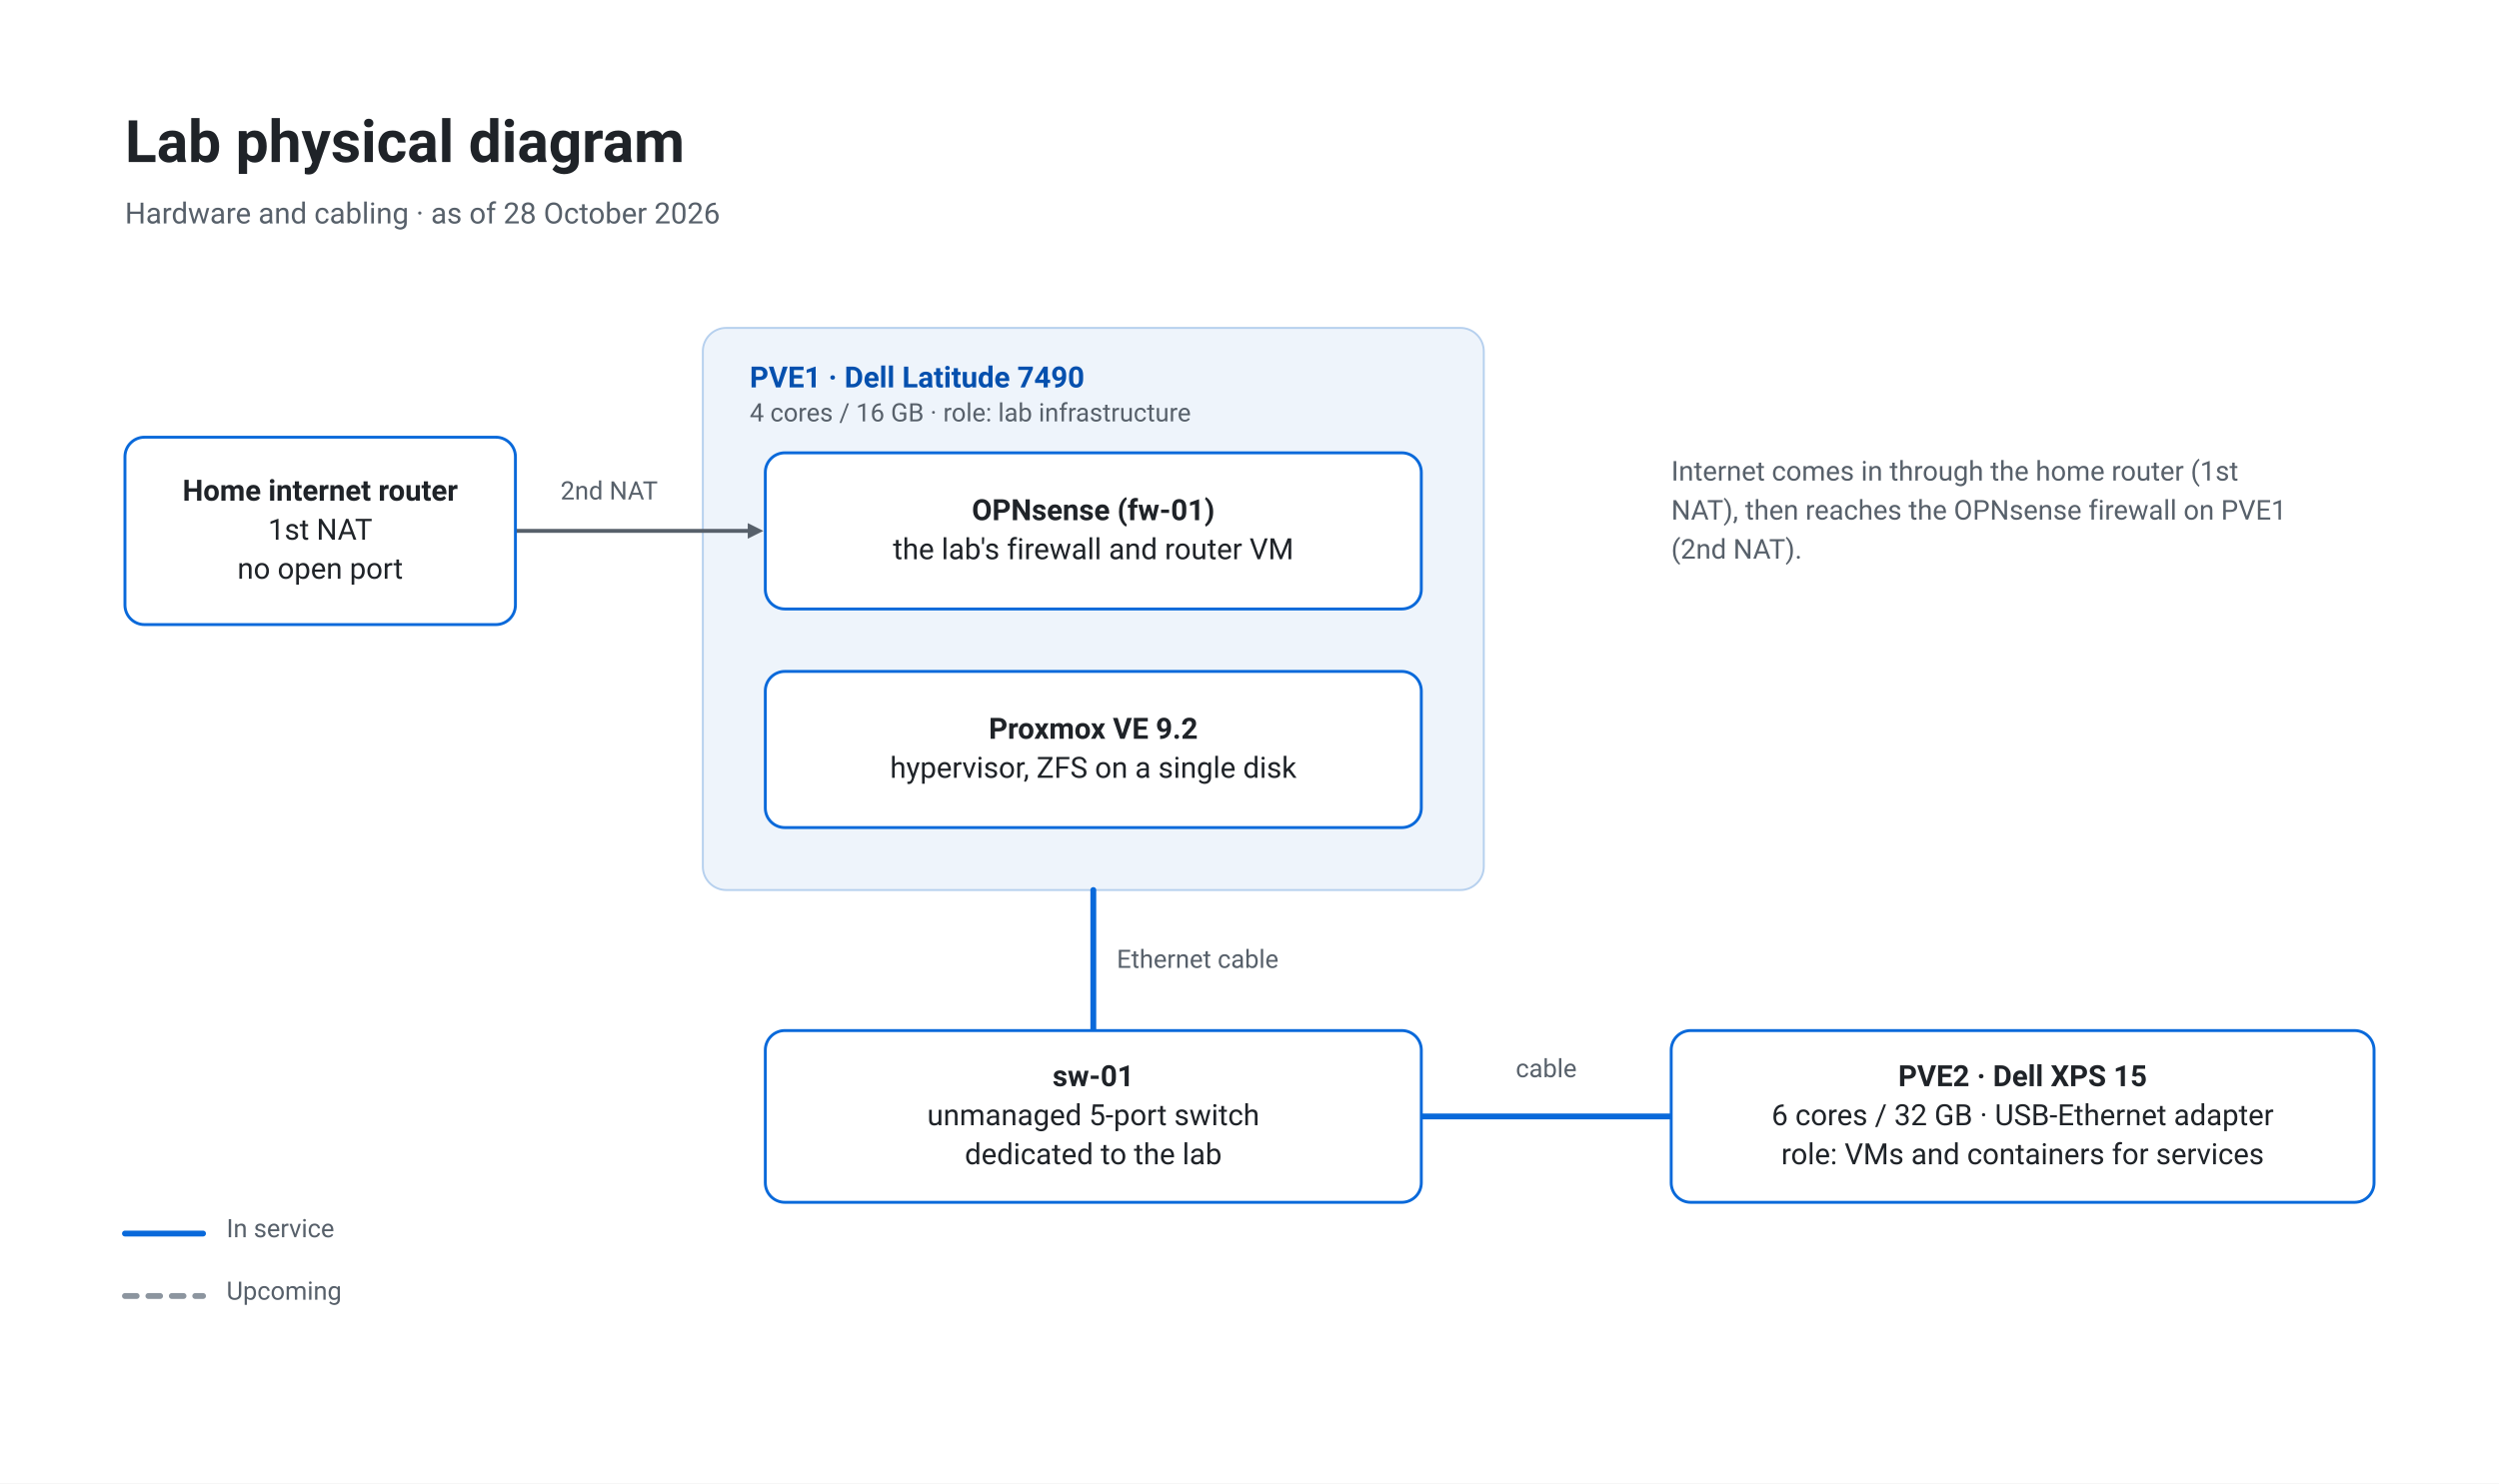
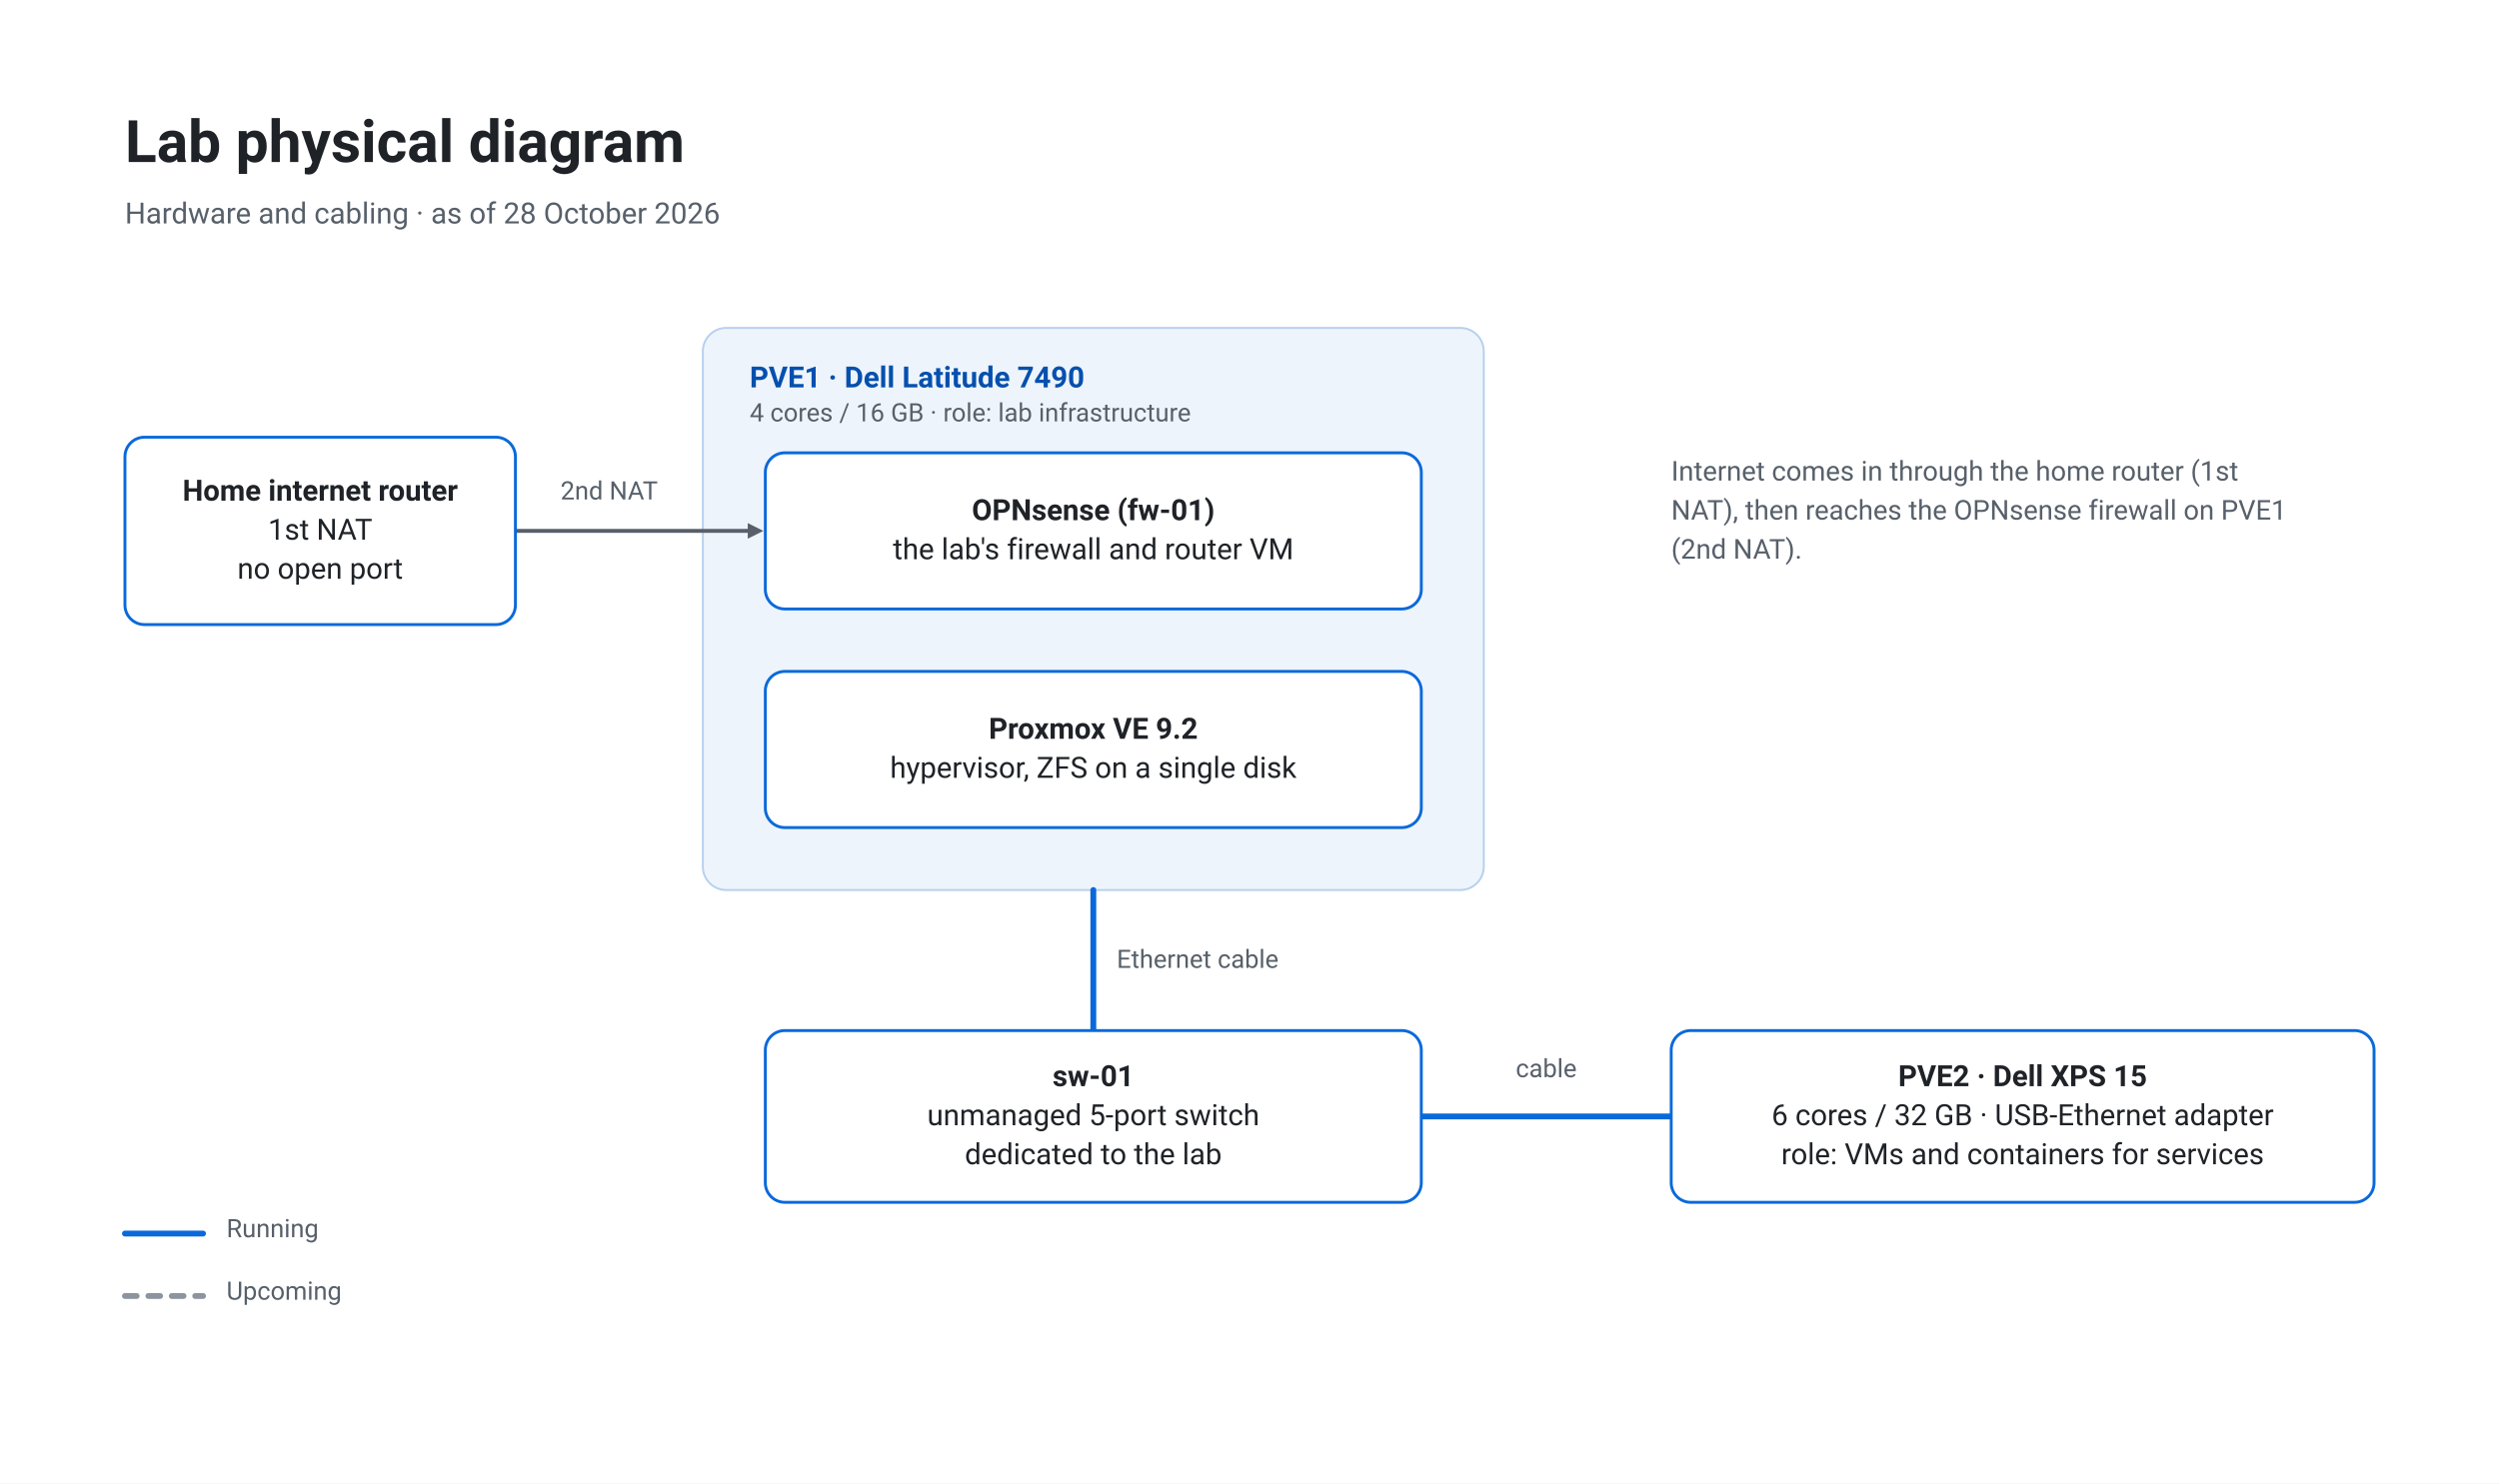
<svg xmlns="http://www.w3.org/2000/svg" width="1280" height="760" viewBox="0 0 1280 760" role="img" aria-label="Lab physical diagram" font-family="system-ui, -apple-system, 'Segoe UI', Roboto, Helvetica, Arial, sans-serif">
  <rect width="1280" height="760" fill="#ffffff" />
  <rect x="360" y="168" width="400" height="288" rx="12" fill="#eef4fb" stroke="#b6d0ee" stroke-width="1" />
  <svg x="264" y="268" overflow="visible" width="127" height="8" viewBox="0 0 127 8" preserveAspectRatio="none" style="fill: none; stroke: #57606a; stroke-width: 2; stroke-linecap: round; stroke-linejoin: round">
    <defs>
      <marker id="dc-arrow-head-filled-1" orient="auto" markerWidth="5" markerHeight="5" refX="2" refY="2" overflow="visible">
        <path d="M0 0 L4 2 L0 4 Z" fill="#57606a" stroke="none" style="stroke: none; fill: #57606a; fill: context-stroke" />
      </marker>
    </defs>
    <path d="M 0 4 L 123 4" marker-end="url(#dc-arrow-head-filled-1)" />
  </svg>
  <svg x="556" y="456" overflow="visible" width="8" height="72" viewBox="0 0 8 72" preserveAspectRatio="none" style="fill: none; stroke: #0969da; stroke-width: 3; stroke-linecap: round; stroke-linejoin: round">
    <path d="M 4 0 L 4 72" />
  </svg>
  <svg x="728" y="568" overflow="visible" width="128" height="8" viewBox="0 0 128 8" preserveAspectRatio="none" style="fill: none; stroke: #0969da; stroke-width: 3; stroke-linecap: round; stroke-linejoin: round">
    <path d="M 0 4 L 128 4" />
  </svg>
  <svg x="64" y="628" overflow="visible" width="40" height="8" viewBox="0 0 40 8" preserveAspectRatio="none" style="fill: none; stroke: #0969da; stroke-width: 3; stroke-linecap: round">
    <path d="M 0 4 L 40 4" />
  </svg>
  <svg x="64" y="660" overflow="visible" width="40" height="8" viewBox="0 0 40 8" preserveAspectRatio="none" style="fill: none; stroke: #8c959f; stroke-width: 3; stroke-dasharray: 6 6; stroke-linecap: round">
    <path d="M 0 4 L 40 4" />
  </svg>
  <rect x="64" y="224" width="200" height="96" rx="10" fill="#ffffff" stroke="#0969da" stroke-width="1.5" />
  <text x="164" y="256.5" text-anchor="middle" font-size="15" font-weight="700" fill="#1f2328">Home internet router</text>
  <text x="164" y="276.5" text-anchor="middle" font-size="15" fill="#1f2328">1st NAT</text>
  <text x="164" y="296.5" text-anchor="middle" font-size="15" fill="#1f2328">no open port</text>
  <rect x="392" y="232" width="336" height="80" rx="10" fill="#ffffff" stroke="#0969da" stroke-width="1.5" />
  <text x="560" y="266.5" text-anchor="middle" font-size="15" font-weight="700" fill="#1f2328">OPNsense (fw-01)</text>
  <text x="560" y="286.5" text-anchor="middle" font-size="15" fill="#1f2328">the lab's firewall and router VM</text>
  <rect x="392" y="344" width="336" height="80" rx="10" fill="#ffffff" stroke="#0969da" stroke-width="1.5" />
  <text x="560" y="378.5" text-anchor="middle" font-size="15" font-weight="700" fill="#1f2328">Proxmox VE 9.2</text>
  <text x="560" y="398.5" text-anchor="middle" font-size="15" fill="#1f2328">hypervisor, ZFS on a single disk</text>
  <rect x="392" y="528" width="336" height="88" rx="10" fill="#ffffff" stroke="#0969da" stroke-width="1.5" />
  <text x="560" y="556.5" text-anchor="middle" font-size="15" font-weight="700" fill="#1f2328">sw-01</text>
  <text x="560" y="576.5" text-anchor="middle" font-size="15" fill="#1f2328">unmanaged 5-port switch</text>
  <text x="560" y="596.5" text-anchor="middle" font-size="15" fill="#1f2328">dedicated to the lab</text>
  <rect x="856" y="528" width="360" height="88" rx="10" fill="#ffffff" stroke="#0969da" stroke-width="1.5" />
  <text x="1036" y="556.5" text-anchor="middle" font-size="15" font-weight="700" fill="#1f2328">PVE2 · Dell XPS 15</text>
  <text x="1036" y="576.5" text-anchor="middle" font-size="15" fill="#1f2328">6 cores / 32 GB · USB-Ethernet adapter</text>
  <text x="1036" y="596.5" text-anchor="middle" font-size="15" fill="#1f2328">role: VMs and containers for services</text>
  <text x="64" y="83.0" font-size="30" font-weight="700" fill="#1f2328">Lab physical diagram</text>
  <text x="64" y="114.5" font-size="15" fill="#57606a">Hardware and cabling · as of 28 October 2026</text>
  <text x="384" y="198.5" font-size="15" font-weight="700" fill="#0550ae">PVE1 · Dell Latitude 7490</text>
  <text x="384" y="215.9" font-size="13" fill="#57606a">4 cores / 16 GB · role: lab infrastructure</text>
  <text x="312" y="255.9" text-anchor="middle" font-size="13" fill="#57606a">2nd NAT</text>
  <text x="572" y="495.9" font-size="13" fill="#57606a">Ethernet cable</text>
  <text x="792" y="551.9" text-anchor="middle" font-size="13" fill="#57606a">cable</text>
  <text x="856" y="246.2" font-size="14" fill="#57606a">Internet comes in through the home router (1st</text>
  <text x="856" y="266.2" font-size="14" fill="#57606a">NAT), then reaches the OPNsense firewall on PVE1</text>
  <text x="856" y="286.2" font-size="14" fill="#57606a">(2nd NAT).</text>
-   <text x="116" y="633.9" font-size="13" fill="#57606a">In service</text>
+   <text x="116" y="633.9" font-size="13" fill="#57606a">Running</text>
  <text x="116" y="665.9" font-size="13" fill="#57606a">Upcoming</text>
</svg>
